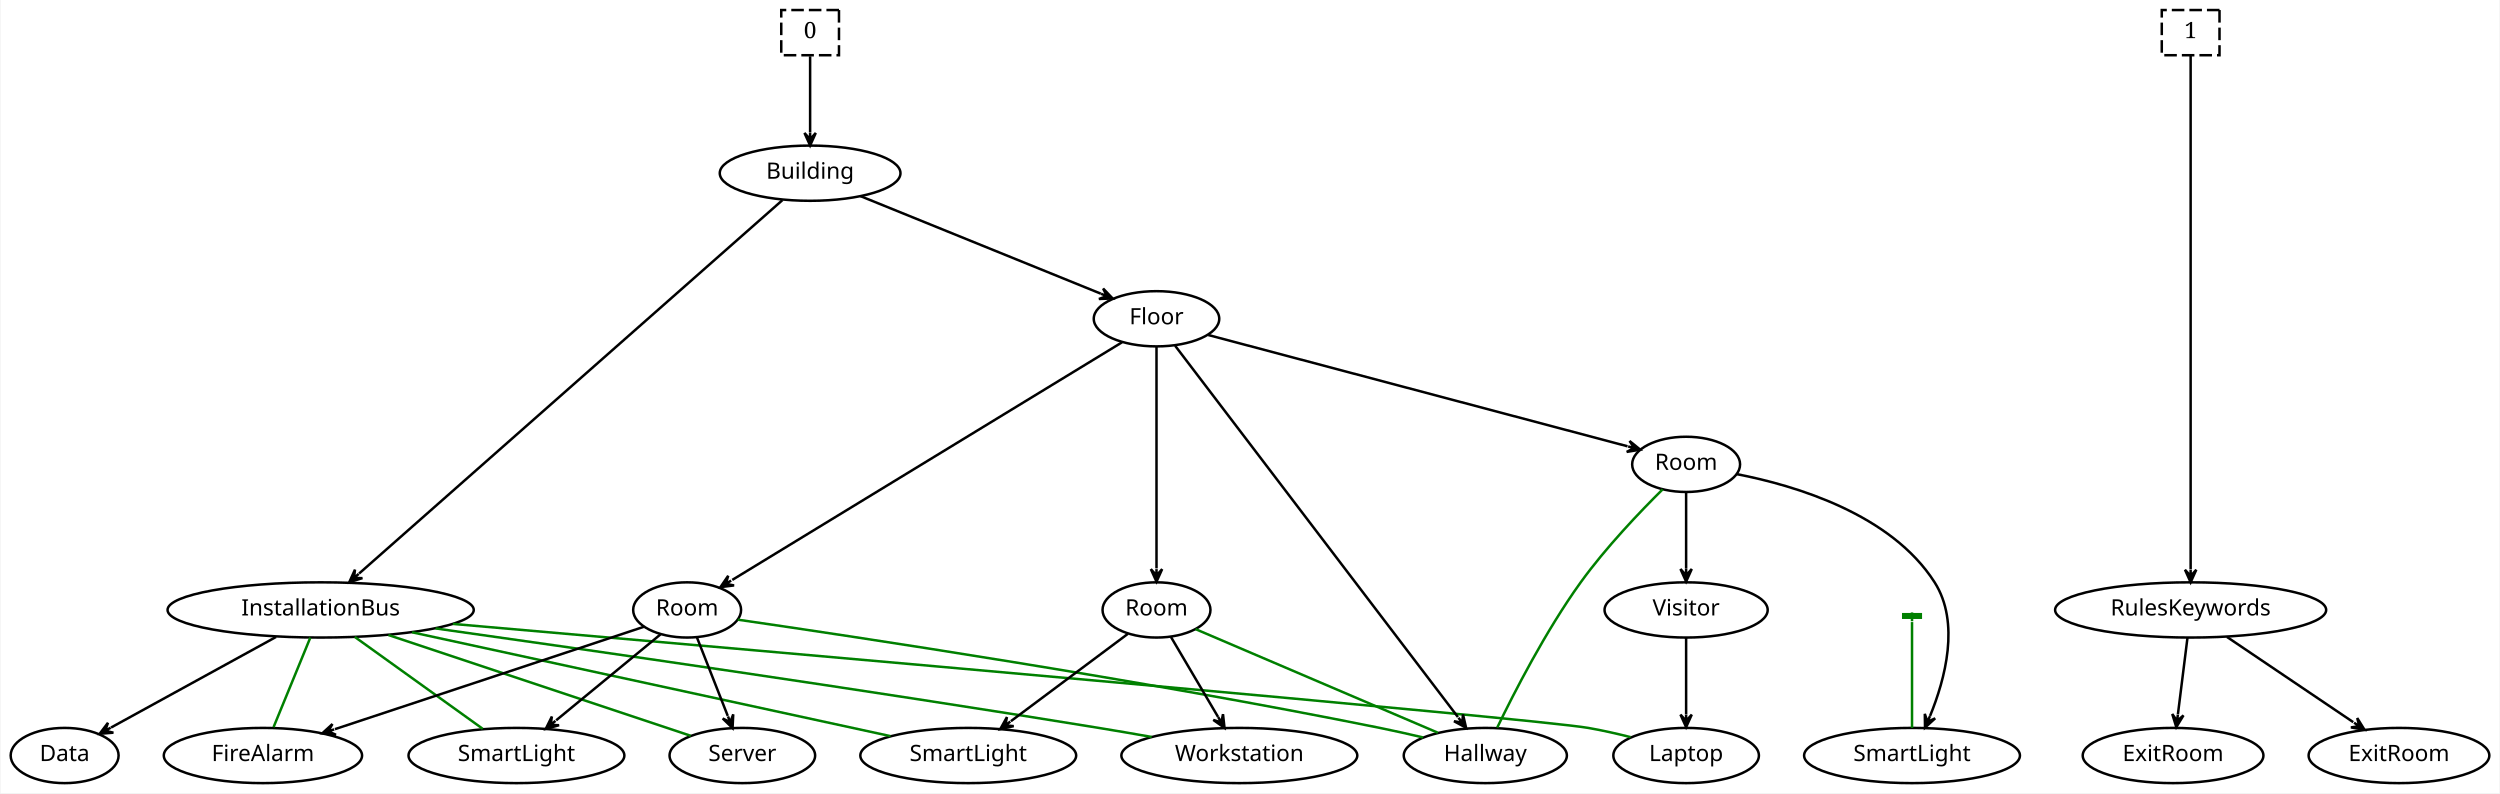
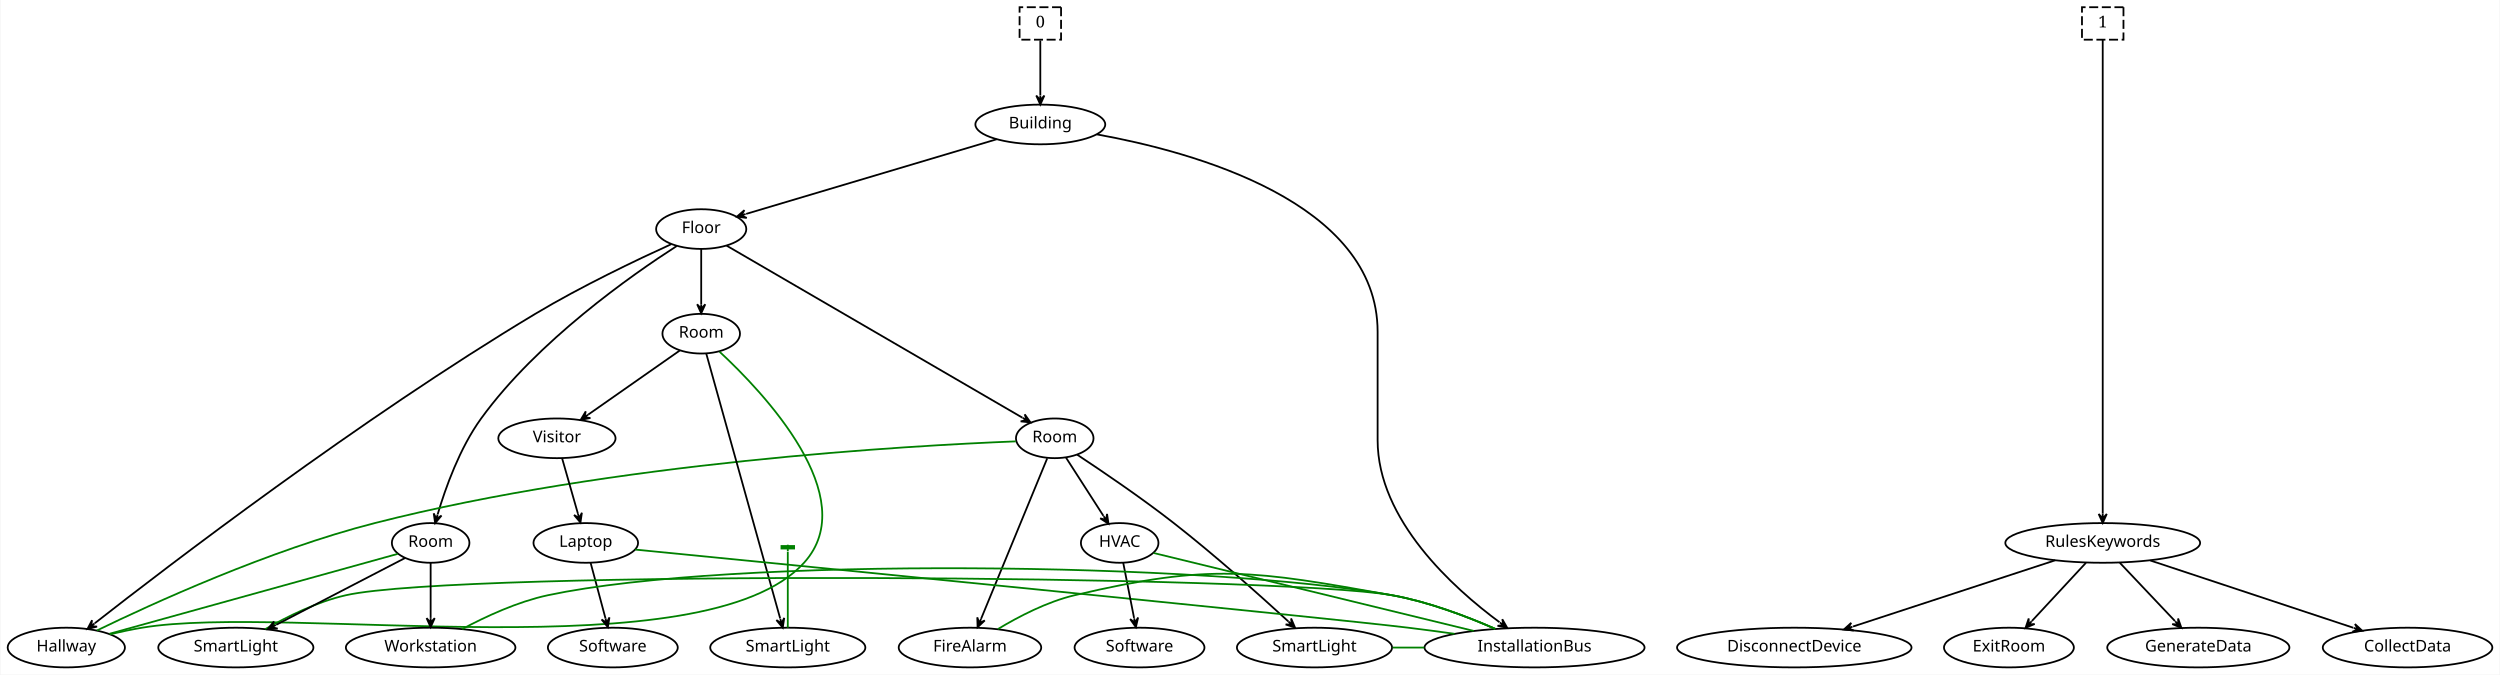
- <svg xmlns="http://www.w3.org/2000/svg" width="996pt" height="316pt" viewBox="0.00 0.00 995.50 316.00">
-   <g id="graph0" class="graph" transform="scale(1 1) rotate(0) translate(4 312)">
-     <polygon fill="white" stroke="none" points="-4,4 -4,-312 991.5,-312 991.5,4 -4,4" />
+ <svg xmlns="http://www.w3.org/2000/svg" width="1386pt" height="374pt" viewBox="0.00 0.00 1385.50 374.00">
+   <g id="graph0" class="graph" transform="scale(1 1) rotate(0) translate(4 370)">
+     <polygon fill="white" stroke="none" points="-4,4 -4,-370 1381.5,-370 1381.5,4 -4,4" />
    <g id="node1" class="node">
-       <polygon fill="none" stroke="black" stroke-dasharray="5,2" points="330,-308 307,-308 307,-290 330,-290 330,-308" />
-       <text text-anchor="middle" x="318.5" y="-296.8" font-family="serif" font-size="9.00">0</text>
+       <polygon fill="none" stroke="black" stroke-dasharray="5,2" points="584,-366 561,-366 561,-348 584,-348 584,-366" />
+       <text text-anchor="middle" x="572.5" y="-354.8" font-family="serif" font-size="9.00">0</text>
    </g>
    <g id="v0_Building" class="node">
-       <ellipse fill="none" stroke="black" cx="318.5" cy="-243" rx="36" ry="11" />
-       <text text-anchor="middle" x="318.5" y="-240.8" font-family="sans-serif" font-size="9.00">Building</text>
+       <ellipse fill="none" stroke="black" cx="572.5" cy="-301" rx="36" ry="11" />
+       <text text-anchor="middle" x="572.5" y="-298.8" font-family="sans-serif" font-size="9.00">Building</text>
    </g>
    <g id="edge1" class="edge">
-       <path fill="none" stroke="black" d="M318.5,-289.562C318.5,-281.453 318.5,-269.014 318.5,-259.181" />
-       <polygon fill="black" stroke="black" points="318.5,-254.03 320.75,-259.03 318.5,-256.53 318.5,-259.03 318.5,-259.03 318.5,-259.03 318.5,-256.53 316.25,-259.03 318.5,-254.03 318.5,-254.03" />
+       <path fill="none" stroke="black" d="M572.5,-347.562C572.5,-339.453 572.5,-327.014 572.5,-317.181" />
+       <polygon fill="black" stroke="black" points="572.5,-312.03 574.75,-317.03 572.5,-314.53 572.5,-317.03 572.5,-317.03 572.5,-317.03 572.5,-314.53 570.25,-317.03 572.5,-312.03 572.5,-312.03" />
    </g>
    <g id="node2" class="node">
-       <polygon fill="none" stroke="black" stroke-dasharray="5,2" points="880,-308 857,-308 857,-290 880,-290 880,-308" />
-       <text text-anchor="middle" x="868.5" y="-296.8" font-family="serif" font-size="9.00">1</text>
-     </g>
-     <g id="v9_RulesKeywords" class="node">
-       <ellipse fill="none" stroke="black" cx="868.5" cy="-69" rx="54" ry="11" />
-       <text text-anchor="middle" x="868.5" y="-66.8" font-family="sans-serif" font-size="9.00">RulesKeywords</text>
+       <polygon fill="none" stroke="black" stroke-dasharray="5,2" points="1173,-366 1150,-366 1150,-348 1173,-348 1173,-366" />
+       <text text-anchor="middle" x="1161.5" y="-354.8" font-family="serif" font-size="9.00">1</text>
+     </g>
+     <g id="v11_RulesKeywords" class="node">
+       <ellipse fill="none" stroke="black" cx="1161.5" cy="-69" rx="54" ry="11" />
+       <text text-anchor="middle" x="1161.5" y="-66.8" font-family="sans-serif" font-size="9.00">RulesKeywords</text>
    </g>
    <g id="edge2" class="edge">
-       <path fill="none" stroke="black" d="M868.5,-289.885C868.5,-256.489 868.5,-129.348 868.5,-85.206" />
-       <polygon fill="black" stroke="black" points="868.5,-80.011 870.75,-85.011 868.5,-82.511 868.5,-85.011 868.5,-85.011 868.5,-85.011 868.5,-82.511 866.25,-85.011 868.5,-80.011 868.5,-80.011" />
+       <path fill="none" stroke="black" d="M1161.5,-347.849C1161.5,-329.373 1161.5,-282.889 1161.5,-244 1161.5,-244 1161.5,-244 1161.5,-184 1161.5,-148.604 1161.5,-107.026 1161.5,-85.178" />
+       <polygon fill="black" stroke="black" points="1161.5,-80.065 1163.75,-85.065 1161.5,-82.565 1161.5,-85.065 1161.5,-85.065 1161.5,-85.065 1161.5,-82.565 1159.25,-85.065 1161.5,-80.065 1161.5,-80.065" />
    </g>
    <g id="node3" class="node" />
    <g id="v7_SmartLight" class="node">
-       <ellipse fill="none" stroke="black" cx="757.5" cy="-11" rx="43" ry="11" />
-       <text text-anchor="middle" x="757.5" y="-8.8" font-family="sans-serif" font-size="9.00">SmartLight</text>
+       <ellipse fill="none" stroke="black" cx="432.5" cy="-11" rx="43" ry="11" />
+       <text text-anchor="middle" x="432.5" y="-8.8" font-family="sans-serif" font-size="9.00">SmartLight</text>
+     </g>
+     <g id="edge26" class="edge">
+       <path fill="none" stroke="green" d="M432.5,-64.167C432.5,-55.586 432.5,-34.596 432.5,-22.012" />
+       <polygon fill="green" stroke="green" points="436,-67.3 429,-67.3 429,-65.9 436,-65.9 436,-67.3" />
+       <polyline fill="none" stroke="green" points="432.5,-68 432.5,-64.5 " />
+     </g>
+     <g id="v1_Floor" class="node">
+       <ellipse fill="none" stroke="black" cx="384.5" cy="-243" rx="25" ry="11" />
+       <text text-anchor="middle" x="384.5" y="-240.8" font-family="sans-serif" font-size="9.00">Floor</text>
+     </g>
+     <g id="edge3" class="edge">
+       <path fill="none" stroke="black" d="M548.307,-292.794C512.483,-282.123 445.669,-262.221 409.427,-251.425" />
+       <polygon fill="black" stroke="black" points="404.309,-249.901 409.743,-249.172 406.705,-250.614 409.101,-251.328 409.101,-251.328 409.101,-251.328 406.705,-250.614 408.459,-253.484 404.309,-249.901 404.309,-249.901" />
+     </g>
+     <g id="v10_InstallationBus" class="node">
+       <ellipse fill="none" stroke="black" cx="846.5" cy="-11" rx="61" ry="11" />
+       <text text-anchor="middle" x="846.5" y="-8.8" font-family="sans-serif" font-size="9.00">InstallationBus</text>
+     </g>
+     <g id="edge4" class="edge">
+       <path fill="none" stroke="black" d="M603.8,-295.505C657.034,-285.899 759.5,-258.052 759.5,-186 759.5,-186 759.5,-186 759.5,-126 759.5,-81.754 801.428,-44 827.07,-25.048" />
+       <polygon fill="black" stroke="black" points="831.346,-21.95 828.617,-26.706 829.321,-23.417 827.297,-24.884 827.297,-24.884 827.297,-24.884 829.321,-23.417 825.977,-23.062 831.346,-21.95 831.346,-21.95" />
+     </g>
+     <g id="v2_Room" class="node">
+       <ellipse fill="none" stroke="black" cx="580.5" cy="-127" rx="21.5" ry="11" />
+       <text text-anchor="middle" x="580.5" y="-124.8" font-family="sans-serif" font-size="9.00">Room</text>
+     </g>
+     <g id="edge5" class="edge">
+       <path fill="none" stroke="black" d="M398.596,-233.801C433.515,-213.491 523.992,-160.867 562.607,-138.407" />
+       <polygon fill="black" stroke="black" points="567.052,-135.822 563.861,-140.281 564.891,-137.079 562.73,-138.336 562.73,-138.336 562.73,-138.336 564.891,-137.079 561.599,-136.391 567.052,-135.822 567.052,-135.822" />
+     </g>
+     <g id="v3_Room" class="node">
+       <ellipse fill="none" stroke="black" cx="384.5" cy="-185" rx="21.5" ry="11" />
+       <text text-anchor="middle" x="384.5" y="-182.8" font-family="sans-serif" font-size="9.00">Room</text>
+     </g>
+     <g id="edge6" class="edge">
+       <path fill="none" stroke="black" d="M384.5,-231.988C384.5,-223.494 384.5,-211.17 384.5,-201.417" />
+       <polygon fill="black" stroke="black" points="384.5,-196.304 386.75,-201.304 384.5,-198.804 384.5,-201.304 384.5,-201.304 384.5,-201.304 384.5,-198.804 382.25,-201.304 384.5,-196.304 384.5,-196.304" />
+     </g>
+     <g id="v13_Hallway" class="node">
+       <ellipse fill="none" stroke="black" cx="32.5" cy="-11" rx="32.5" ry="11" />
+       <text text-anchor="middle" x="32.5" y="-8.8" font-family="sans-serif" font-size="9.00">Hallway</text>
+     </g>
+     <g id="edge7" class="edge">
+       <path fill="none" stroke="black" d="M367.811,-234.59C349.063,-226.054 317.929,-211.235 292.5,-196 195.698,-138.005 88.016,-55.553 48.309,-24.485" />
+       <polygon fill="black" stroke="black" points="44.243,-21.298 49.566,-22.612 46.21,-22.84 48.178,-24.383 48.178,-24.383 48.178,-24.383 46.21,-22.84 46.789,-26.154 44.243,-21.298 44.243,-21.298" />
+     </g>
+     <g id="v19_Room" class="node">
+       <ellipse fill="none" stroke="black" cx="234.5" cy="-69" rx="21.5" ry="11" />
+       <text text-anchor="middle" x="234.5" y="-66.8" font-family="sans-serif" font-size="9.00">Room</text>
+     </g>
+     <g id="edge8" class="edge">
+       <path fill="none" stroke="black" d="M370.937,-233.612C346.267,-217.741 293.721,-181.025 262.5,-138 250.613,-121.619 242.71,-99.449 238.416,-84.942" />
+       <polygon fill="black" stroke="black" points="236.997,-79.969 240.533,-84.159 237.683,-82.373 238.369,-84.777 238.369,-84.777 238.369,-84.777 237.683,-82.373 236.206,-85.394 236.997,-79.969 236.997,-79.969" />
+     </g>
+     <g id="v8_HVAC" class="node">
+       <ellipse fill="none" stroke="black" cx="616.5" cy="-69" rx="21.5" ry="11" />
+       <text text-anchor="middle" x="616.5" y="-66.8" font-family="sans-serif" font-size="9.00">HVAC</text>
+     </g>
+     <g id="edge9" class="edge">
+       <path fill="none" stroke="black" d="M586.771,-116.246C592.501,-107.332 601.039,-94.05 607.498,-84.004" />
+       <polygon fill="black" stroke="black" points="610.301,-79.643 609.49,-85.065 608.949,-81.746 607.597,-83.849 607.597,-83.849 607.597,-83.849 608.949,-81.746 605.705,-82.632 610.301,-79.643 610.301,-79.643" />
+     </g>
+     <g id="edge23" class="edge">
+       <path fill="none" stroke="green" d="M558.887,-125.3C500.618,-123 335.748,-113.762 203.5,-80 144.993,-65.064 79.67,-35.118 49.485,-20.466" />
+     </g>
+     <g id="v17_SmartLight" class="node">
+       <ellipse fill="none" stroke="black" cx="724.5" cy="-11" rx="43" ry="11" />
+       <text text-anchor="middle" x="724.5" y="-8.8" font-family="sans-serif" font-size="9.00">SmartLight</text>
+     </g>
+     <g id="edge10" class="edge">
+       <path fill="none" stroke="black" d="M592.95,-117.909C606.436,-109.009 628.445,-94.095 646.5,-80 669.476,-62.063 694.66,-39.548 710.024,-25.463" />
+       <polygon fill="black" stroke="black" points="713.711,-22.071 711.554,-27.112 711.871,-23.764 710.031,-25.456 710.031,-25.456 710.031,-25.456 711.871,-23.764 708.508,-23.8 713.711,-22.071 713.711,-22.071" />
+     </g>
+     <g id="v18_FireAlarm" class="node">
+       <ellipse fill="none" stroke="black" cx="533.5" cy="-11" rx="39.5" ry="11" />
+       <text text-anchor="middle" x="533.5" y="-8.8" font-family="sans-serif" font-size="9.00">FireAlarm</text>
+     </g>
+     <g id="edge11" class="edge">
+       <path fill="none" stroke="black" d="M576.329,-115.883C568.023,-95.737 549.381,-50.521 539.661,-26.944" />
+       <polygon fill="black" stroke="black" points="537.729,-22.258 541.715,-26.023 538.682,-24.569 539.635,-26.881 539.635,-26.881 539.635,-26.881 538.682,-24.569 537.555,-27.738 537.729,-22.258 537.729,-22.258" />
+     </g>
+     <g id="v4_Visitor" class="node">
+       <ellipse fill="none" stroke="black" cx="304.5" cy="-127" rx="32.5" ry="11" />
+       <text text-anchor="middle" x="304.5" y="-124.8" font-family="sans-serif" font-size="9.00">Visitor</text>
+     </g>
+     <g id="edge12" class="edge">
+       <path fill="none" stroke="black" d="M372.696,-175.737C359.268,-166.337 337.214,-150.9 321.833,-140.133" />
+       <polygon fill="black" stroke="black" points="317.685,-137.23 323.072,-138.254 319.733,-138.663 321.781,-140.097 321.781,-140.097 321.781,-140.097 319.733,-138.663 320.491,-141.94 317.685,-137.23 317.685,-137.23" />
+     </g>
+     <g id="edge13" class="edge">
+       <path fill="none" stroke="black" d="M387.288,-174.009C395.341,-145.153 418.67,-61.556 428.284,-27.109" />
+       <polygon fill="black" stroke="black" points="429.704,-22.018 430.527,-27.439 429.032,-24.427 428.36,-26.834 428.36,-26.834 428.36,-26.834 429.032,-24.427 426.193,-26.23 429.704,-22.018 429.704,-22.018" />
+     </g>
+     <g id="edge24" class="edge">
+       <path fill="none" stroke="green" d="M394.672,-175.007C418.67,-152.752 474.399,-94.284 441.5,-58 386.456,2.708 155.324,-35.522 74.5,-22 68.734,-21.035 62.582,-19.73 56.815,-18.381" />
+     </g>
+     <g id="v5_Laptop" class="node">
+       <ellipse fill="none" stroke="black" cx="320.5" cy="-69" rx="29" ry="11" />
+       <text text-anchor="middle" x="320.5" y="-66.8" font-family="sans-serif" font-size="9.00">Laptop</text>
+     </g>
+     <g id="edge14" class="edge">
+       <path fill="none" stroke="black" d="M307.36,-115.988C309.81,-107.415 313.374,-94.941 316.172,-85.147" />
+       <polygon fill="black" stroke="black" points="317.556,-80.304 318.346,-85.73 316.869,-82.708 316.182,-85.112 316.182,-85.112 316.182,-85.112 316.869,-82.708 314.019,-84.493 317.556,-80.304 317.556,-80.304" />
+     </g>
+     <g id="v6_Software" class="node">
+       <ellipse fill="none" stroke="black" cx="335.5" cy="-11" rx="36" ry="11" />
+       <text text-anchor="middle" x="335.5" y="-8.8" font-family="sans-serif" font-size="9.00">Software</text>
+     </g>
+     <g id="edge15" class="edge">
+       <path fill="none" stroke="black" d="M323.182,-57.988C325.478,-49.415 328.819,-36.941 331.443,-27.147" />
+       <polygon fill="black" stroke="black" points="332.74,-22.304 333.62,-27.716 332.093,-24.719 331.446,-27.134 331.446,-27.134 331.446,-27.134 332.093,-24.719 329.273,-26.551 332.74,-22.304 332.74,-22.304" />
+     </g>
+     <g id="edge25" class="edge">
+       <path fill="none" stroke="green" d="M347.932,-65.3C439.904,-56.237 733.947,-27.184 776.5,-22 784.787,-20.991 793.61,-19.812 802.1,-18.625" />
+     </g>
+     <g id="v9_Software" class="node">
+       <ellipse fill="none" stroke="black" cx="627.5" cy="-11" rx="36" ry="11" />
+       <text text-anchor="middle" x="627.5" y="-8.8" font-family="sans-serif" font-size="9.00">Software</text>
+     </g>
+     <g id="edge16" class="edge">
+       <path fill="none" stroke="black" d="M618.467,-57.988C620.135,-49.494 622.556,-37.17 624.472,-27.417" />
+       <polygon fill="black" stroke="black" points="625.476,-22.304 626.72,-27.644 624.994,-24.757 624.512,-27.21 624.512,-27.21 624.512,-27.21 624.994,-24.757 622.304,-26.776 625.476,-22.304 625.476,-22.304" />
    </g>
    <g id="edge27" class="edge">
-       <path fill="none" stroke="green" d="M757.5,-64.167C757.5,-55.586 757.5,-34.596 757.5,-22.012" />
-       <polygon fill="green" stroke="green" points="761,-67.3 754,-67.3 754,-65.9 761,-65.9 761,-67.3" />
-       <polyline fill="none" stroke="green" points="757.5,-68 757.5,-64.5 " />
-     </g>
-     <g id="v1_InstallationBus" class="node">
-       <ellipse fill="none" stroke="black" cx="123.5" cy="-69" rx="61" ry="11" />
-       <text text-anchor="middle" x="123.5" y="-66.8" font-family="sans-serif" font-size="9.00">InstallationBus</text>
-     </g>
-     <g id="edge3" class="edge">
-       <path fill="none" stroke="black" d="M307.457,-232.26C274.497,-203.187 176.766,-116.984 138.812,-83.506" />
-       <polygon fill="black" stroke="black" points="134.907,-80.062 140.146,-81.682 136.782,-81.716 138.657,-83.369 138.657,-83.369 138.657,-83.369 136.782,-81.716 137.169,-85.057 134.907,-80.062 134.907,-80.062" />
-     </g>
-     <g id="v3_Floor" class="node">
-       <ellipse fill="none" stroke="black" cx="456.5" cy="-185" rx="25" ry="11" />
-       <text text-anchor="middle" x="456.5" y="-182.8" font-family="sans-serif" font-size="9.00">Floor</text>
-     </g>
-     <g id="edge4" class="edge">
-       <path fill="none" stroke="black" d="M338.566,-233.857C364.042,-223.519 407.852,-205.741 434.303,-195.007" />
-       <polygon fill="black" stroke="black" points="439.032,-193.088 435.245,-197.053 436.716,-194.029 434.399,-194.969 434.399,-194.969 434.399,-194.969 436.716,-194.029 433.553,-192.884 439.032,-193.088 439.032,-193.088" />
-     </g>
-     <g id="v2_Data" class="node">
-       <ellipse fill="none" stroke="black" cx="21.5" cy="-11" rx="21.5" ry="11" />
-       <text text-anchor="middle" x="21.5" y="-8.8" font-family="sans-serif" font-size="9.00">Data</text>
-     </g>
-     <g id="edge5" class="edge">
-       <path fill="none" stroke="black" d="M105.733,-58.245C87.317,-48.135 58.66,-32.401 39.983,-22.148" />
-       <polygon fill="black" stroke="black" points="35.462,-19.666 40.928,-20.099 37.654,-20.869 39.845,-22.072 39.845,-22.072 39.845,-22.072 37.654,-20.869 38.762,-24.044 35.462,-19.666 35.462,-19.666" />
-     </g>
-     <g id="v6_Laptop" class="node">
-       <ellipse fill="none" stroke="black" cx="667.5" cy="-11" rx="29" ry="11" />
-       <text text-anchor="middle" x="667.5" y="-8.8" font-family="sans-serif" font-size="9.00">Laptop</text>
+       <path fill="none" stroke="green" d="M635.322,-63.417C674.16,-53.961 763.645,-32.173 812.744,-20.219" />
+     </g>
+     <g id="edge28" class="edge">
+       <path fill="none" stroke="green" d="M785.375,-11C779.539,-11 773.703,-11 767.867,-11" />
+     </g>
+     <g id="edge29" class="edge">
+       <path fill="none" stroke="green" d="M824.609,-21.408C809.067,-28.202 787.495,-36.446 767.5,-40 690.485,-53.689 667.63,-57.972 591.5,-40 576.16,-36.379 560.252,-28.045 548.985,-21.236" />
+     </g>
+     <g id="v20_SmartLight" class="node">
+       <ellipse fill="none" stroke="black" cx="126.5" cy="-11" rx="43" ry="11" />
+       <text text-anchor="middle" x="126.5" y="-8.8" font-family="sans-serif" font-size="9.00">SmartLight</text>
+     </g>
+     <g id="edge30" class="edge">
+       <path fill="none" stroke="green" d="M824.609,-21.408C809.067,-28.202 787.495,-36.446 767.5,-40 704.05,-51.278 250.364,-54.183 187.5,-40 171.486,-36.387 154.744,-28.053 142.859,-21.241" />
+     </g>
+     <g id="v21_Workstation" class="node">
+       <ellipse fill="none" stroke="black" cx="234.5" cy="-11" rx="47" ry="11" />
+       <text text-anchor="middle" x="234.5" y="-8.8" font-family="sans-serif" font-size="9.00">Workstation</text>
+     </g>
+     <g id="edge31" class="edge">
+       <path fill="none" stroke="green" d="M824.609,-21.408C809.067,-28.202 787.495,-36.446 767.5,-40 665.105,-58.2 401.219,-61.662 299.5,-40 282.58,-36.397 264.726,-28.061 252.021,-21.247" />
+     </g>
+     <g id="v12_DisconnectDevice" class="node">
+       <ellipse fill="none" stroke="black" cx="990.5" cy="-11" rx="65" ry="11" />
+       <text text-anchor="middle" x="990.5" y="-8.8" font-family="sans-serif" font-size="9.00">DisconnectDevice</text>
+     </g>
+     <g id="edge17" class="edge">
+       <path fill="none" stroke="black" d="M1135.16,-59.373C1105.01,-49.5 1055.62,-33.325 1023.08,-22.669" />
+       <polygon fill="black" stroke="black" points="1018.01,-21.008 1023.46,-20.426 1020.38,-21.786 1022.76,-22.564 1022.76,-22.564 1022.76,-22.564 1020.38,-21.786 1022.06,-24.703 1018.01,-21.008 1018.01,-21.008" />
+     </g>
+     <g id="v14_ExitRoom" class="node">
+       <ellipse fill="none" stroke="black" cx="1109.5" cy="-11" rx="36" ry="11" />
+       <text text-anchor="middle" x="1109.5" y="-8.8" font-family="sans-serif" font-size="9.00">ExitRoom</text>
+     </g>
+     <g id="edge18" class="edge">
+       <path fill="none" stroke="black" d="M1152.2,-57.988C1143.85,-48.99 1131.5,-35.693 1122.23,-25.708" />
+       <polygon fill="black" stroke="black" points="1118.72,-21.925 1123.77,-24.058 1120.42,-23.757 1122.12,-25.589 1122.12,-25.589 1122.12,-25.589 1120.42,-23.757 1120.47,-27.12 1118.72,-21.925 1118.72,-21.925" />
+     </g>
+     <g id="v15_GenerateData" class="node">
+       <ellipse fill="none" stroke="black" cx="1214.5" cy="-11" rx="50.5" ry="11" />
+       <text text-anchor="middle" x="1214.5" y="-8.8" font-family="sans-serif" font-size="9.00">GenerateData</text>
+     </g>
+     <g id="edge19" class="edge">
+       <path fill="none" stroke="black" d="M1170.98,-57.988C1179.49,-48.99 1192.08,-35.693 1201.53,-25.708" />
+       <polygon fill="black" stroke="black" points="1205.11,-21.925 1203.3,-27.103 1203.39,-23.741 1201.67,-25.556 1201.67,-25.556 1201.67,-25.556 1203.39,-23.741 1200.04,-24.01 1205.11,-21.925 1205.11,-21.925" />
+     </g>
+     <g id="v16_CollectData" class="node">
+       <ellipse fill="none" stroke="black" cx="1330.5" cy="-11" rx="47" ry="11" />
+       <text text-anchor="middle" x="1330.5" y="-8.8" font-family="sans-serif" font-size="9.00">CollectData</text>
    </g>
    <g id="edge20" class="edge">
-       <path fill="none" stroke="green" d="M176.181,-63.43C301.09,-52.564 606.459,-25.804 628.5,-22 634.01,-21.049 639.885,-19.716 645.359,-18.332" />
-     </g>
-     <g id="v13_SmartLight" class="node">
-       <ellipse fill="none" stroke="black" cx="201.5" cy="-11" rx="43" ry="11" />
-       <text text-anchor="middle" x="201.5" y="-8.8" font-family="sans-serif" font-size="9.00">SmartLight</text>
+       <path fill="none" stroke="black" d="M1187.91,-59.25C1218.4,-49.147 1268.44,-32.563 1300.41,-21.97" />
+       <polygon fill="black" stroke="black" points="1305.38,-20.323 1301.34,-24.032 1303.01,-21.11 1300.64,-21.896 1300.64,-21.896 1300.64,-21.896 1303.01,-21.11 1299.93,-19.76 1305.38,-20.323 1305.38,-20.323" />
+     </g>
+     <g id="edge32" class="edge">
+       <path fill="none" stroke="green" d="M56.446,-18.638C97.302,-29.965 179.604,-52.781 216.218,-62.932" />
    </g>
    <g id="edge21" class="edge">
-       <path fill="none" stroke="green" d="M137.087,-58.245C151.403,-47.967 173.812,-31.879 188.069,-21.643" />
-     </g>
-     <g id="v14_Server" class="node">
-       <ellipse fill="none" stroke="black" cx="291.5" cy="-11" rx="29" ry="11" />
-       <text text-anchor="middle" x="291.5" y="-8.8" font-family="sans-serif" font-size="9.00">Server</text>
+       <path fill="none" stroke="black" d="M220.381,-60.679C202.201,-51.252 170.396,-34.761 148.899,-23.614" />
+       <polygon fill="black" stroke="black" points="144.209,-21.183 149.684,-21.487 146.429,-22.333 148.648,-23.484 148.648,-23.484 148.648,-23.484 146.429,-22.333 147.612,-25.482 144.209,-21.183 144.209,-21.183" />
    </g>
    <g id="edge22" class="edge">
-       <path fill="none" stroke="green" d="M150.492,-59.003C184.069,-47.81 240.655,-28.948 270.929,-18.857" />
-     </g>
-     <g id="v15_FireAlarm" class="node">
-       <ellipse fill="none" stroke="black" cx="100.5" cy="-11" rx="39.5" ry="11" />
-       <text text-anchor="middle" x="100.5" y="-8.8" font-family="sans-serif" font-size="9.00">FireAlarm</text>
-     </g>
-     <g id="edge23" class="edge">
-       <path fill="none" stroke="green" d="M119.388,-57.988C115.253,-47.921 108.909,-32.474 104.732,-22.304" />
-     </g>
-     <g id="v17_SmartLight" class="node">
-       <ellipse fill="none" stroke="black" cx="381.5" cy="-11" rx="43" ry="11" />
-       <text text-anchor="middle" x="381.5" y="-8.8" font-family="sans-serif" font-size="9.00">SmartLight</text>
-     </g>
-     <g id="edge24" class="edge">
-       <path fill="none" stroke="green" d="M159.918,-60.095C210.895,-49.031 302.64,-29.117 350.516,-18.725" />
-     </g>
-     <g id="v18_Workstation" class="node">
-       <ellipse fill="none" stroke="black" cx="489.5" cy="-11" rx="47" ry="11" />
-       <text text-anchor="middle" x="489.5" y="-8.8" font-family="sans-serif" font-size="9.00">Workstation</text>
-     </g>
-     <g id="edge25" class="edge">
-       <path fill="none" stroke="green" d="M169.262,-61.638C229.803,-53.124 339.8,-37.315 433.5,-22 440.323,-20.885 447.601,-19.632 454.576,-18.4" />
-     </g>
-     <g id="v4_Room" class="node">
-       <ellipse fill="none" stroke="black" cx="667.5" cy="-127" rx="21.5" ry="11" />
-       <text text-anchor="middle" x="667.5" y="-124.8" font-family="sans-serif" font-size="9.00">Room</text>
-     </g>
-     <g id="edge6" class="edge">
-       <path fill="none" stroke="black" d="M477.116,-178.529C516.595,-168.051 602.629,-145.217 644.154,-134.196" />
-       <polygon fill="black" stroke="black" points="649.231,-132.849 644.976,-136.306 646.815,-133.49 644.398,-134.131 644.398,-134.131 644.398,-134.131 646.815,-133.49 643.821,-131.957 649.231,-132.849 649.231,-132.849" />
-     </g>
-     <g id="v8_Hallway" class="node">
-       <ellipse fill="none" stroke="black" cx="587.5" cy="-11" rx="32.5" ry="11" />
-       <text text-anchor="middle" x="587.5" y="-8.8" font-family="sans-serif" font-size="9.00">Hallway</text>
-     </g>
-     <g id="edge7" class="edge">
-       <path fill="none" stroke="black" d="M463.918,-174.26C485.882,-145.423 550.656,-60.376 576.586,-26.33" />
-       <polygon fill="black" stroke="black" points="579.837,-22.062 578.597,-27.403 578.322,-24.051 576.807,-26.04 576.807,-26.04 576.807,-26.04 578.322,-24.051 575.017,-24.676 579.837,-22.062 579.837,-22.062" />
-     </g>
-     <g id="v12_Room" class="node">
-       <ellipse fill="none" stroke="black" cx="269.5" cy="-69" rx="21.5" ry="11" />
-       <text text-anchor="middle" x="269.5" y="-66.8" font-family="sans-serif" font-size="9.00">Room</text>
-     </g>
-     <g id="edge8" class="edge">
-       <path fill="none" stroke="black" d="M442.749,-175.617C409.492,-155.343 324.709,-103.657 287.486,-80.964" />
-       <polygon fill="black" stroke="black" points="282.768,-78.089 288.209,-78.77 284.903,-79.39 287.038,-80.691 287.038,-80.691 287.038,-80.691 284.903,-79.39 285.866,-82.612 282.768,-78.089 282.768,-78.089" />
-     </g>
-     <g id="v16_Room" class="node">
-       <ellipse fill="none" stroke="black" cx="456.5" cy="-69" rx="21.5" ry="11" />
-       <text text-anchor="middle" x="456.5" y="-66.8" font-family="sans-serif" font-size="9.00">Room</text>
-     </g>
-     <g id="edge9" class="edge">
-       <path fill="none" stroke="black" d="M456.5,-173.883C456.5,-153.906 456.5,-109.276 456.5,-85.54" />
-       <polygon fill="black" stroke="black" points="456.5,-80.258 458.75,-85.258 456.5,-82.758 456.5,-85.258 456.5,-85.258 456.5,-85.258 456.5,-82.758 454.25,-85.258 456.5,-80.258 456.5,-80.258" />
-     </g>
-     <g id="v5_Visitor" class="node">
-       <ellipse fill="none" stroke="black" cx="667.5" cy="-69" rx="32.5" ry="11" />
-       <text text-anchor="middle" x="667.5" y="-66.8" font-family="sans-serif" font-size="9.00">Visitor</text>
-     </g>
-     <g id="edge10" class="edge">
-       <path fill="none" stroke="black" d="M667.5,-115.988C667.5,-107.494 667.5,-95.17 667.5,-85.417" />
-       <polygon fill="black" stroke="black" points="667.5,-80.304 669.75,-85.304 667.5,-82.804 667.5,-85.304 667.5,-85.304 667.5,-85.304 667.5,-82.804 665.25,-85.304 667.5,-80.304 667.5,-80.304" />
-     </g>
-     <g id="edge11" class="edge">
-       <path fill="none" stroke="black" d="M687.644,-123.11C711.2,-118.534 749.17,-107.161 766.5,-80 776.743,-63.945 770.677,-41.413 764.68,-26.761" />
-       <polygon fill="black" stroke="black" points="762.673,-22.115 766.721,-25.812 763.664,-24.41 764.656,-26.705 764.656,-26.705 764.656,-26.705 763.664,-24.41 762.59,-27.597 762.673,-22.115 762.673,-22.115" />
-     </g>
-     <g id="edge26" class="edge">
-       <path fill="none" stroke="green" d="M658.141,-117.031C649.15,-108.133 635.494,-93.859 625.5,-80 611.578,-60.694 598.838,-35.793 592.235,-22.116" />
-     </g>
-     <g id="edge12" class="edge">
-       <path fill="none" stroke="black" d="M667.5,-57.988C667.5,-49.494 667.5,-37.17 667.5,-27.417" />
-       <polygon fill="black" stroke="black" points="667.5,-22.304 669.75,-27.304 667.5,-24.804 667.5,-27.304 667.5,-27.304 667.5,-27.304 667.5,-24.804 665.25,-27.304 667.5,-22.304 667.5,-22.304" />
-     </g>
-     <g id="edge28" class="edge">
-       <path fill="none" stroke="green" d="M562.689,-18.205C557.054,-19.532 551.084,-20.871 545.5,-22 450.271,-41.249 335.38,-58.498 289.672,-65.123" />
-     </g>
-     <g id="edge29" class="edge">
-       <path fill="none" stroke="green" d="M568.596,-20.081C542.564,-31.209 496.17,-51.042 472.042,-61.356" />
-     </g>
-     <g id="v10_ExitRoom" class="node">
-       <ellipse fill="none" stroke="black" cx="861.5" cy="-11" rx="36" ry="11" />
-       <text text-anchor="middle" x="861.5" y="-8.8" font-family="sans-serif" font-size="9.00">ExitRoom</text>
-     </g>
-     <g id="edge13" class="edge">
-       <path fill="none" stroke="black" d="M867.249,-57.988C866.187,-49.494 864.646,-37.17 863.427,-27.417" />
-       <polygon fill="black" stroke="black" points="862.788,-22.304 865.641,-26.986 863.098,-24.785 863.408,-27.265 863.408,-27.265 863.408,-27.265 863.098,-24.785 861.176,-27.544 862.788,-22.304 862.788,-22.304" />
-     </g>
-     <g id="v11_ExitRoom" class="node">
-       <ellipse fill="none" stroke="black" cx="951.5" cy="-11" rx="36" ry="11" />
-       <text text-anchor="middle" x="951.5" y="-8.8" font-family="sans-serif" font-size="9.00">ExitRoom</text>
-     </g>
-     <g id="edge14" class="edge">
-       <path fill="none" stroke="black" d="M882.957,-58.245C896.932,-48.817 918.152,-34.5 933.276,-24.296" />
-       <polygon fill="black" stroke="black" points="937.759,-21.271 934.873,-25.933 935.687,-22.669 933.614,-24.067 933.614,-24.067 933.614,-24.067 935.687,-22.669 932.356,-22.202 937.759,-21.271 937.759,-21.271" />
-     </g>
-     <g id="edge15" class="edge">
-       <path fill="none" stroke="black" d="M258.875,-59.25C247.733,-50.074 230.1,-35.553 217.321,-25.029" />
-       <polygon fill="black" stroke="black" points="213.19,-21.627 218.48,-23.069 215.119,-23.216 217.049,-24.805 217.049,-24.805 217.049,-24.805 215.119,-23.216 215.619,-26.542 213.19,-21.627 213.19,-21.627" />
-     </g>
-     <g id="edge16" class="edge">
-       <path fill="none" stroke="black" d="M273.433,-57.988C276.843,-49.308 281.824,-36.629 285.693,-26.781" />
-       <polygon fill="black" stroke="black" points="287.601,-21.925 287.867,-27.401 286.687,-24.252 285.773,-26.579 285.773,-26.579 285.773,-26.579 286.687,-24.252 283.678,-25.756 287.601,-21.925 287.601,-21.925" />
-     </g>
-     <g id="edge17" class="edge">
-       <path fill="none" stroke="black" d="M252.365,-62.322C223.412,-52.728 164.515,-33.212 129.181,-21.504" />
-       <polygon fill="black" stroke="black" points="124.145,-19.835 129.599,-19.272 126.518,-20.621 128.891,-21.408 128.891,-21.408 128.891,-21.408 126.518,-20.621 128.183,-23.544 124.145,-19.835 124.145,-19.835" />
-     </g>
-     <g id="edge18" class="edge">
-       <path fill="none" stroke="black" d="M445.109,-59.495C432.705,-50.233 412.736,-35.323 398.482,-24.68" />
-       <polygon fill="black" stroke="black" points="394.256,-21.524 399.608,-22.713 396.259,-23.02 398.262,-24.516 398.262,-24.516 398.262,-24.516 396.259,-23.02 396.916,-26.319 394.256,-21.524 394.256,-21.524" />
-     </g>
-     <g id="edge19" class="edge">
-       <path fill="none" stroke="black" d="M462.248,-58.245C467.437,-49.441 475.137,-36.373 481.031,-26.372" />
-       <polygon fill="black" stroke="black" points="483.596,-22.02 482.995,-27.47 482.326,-24.174 481.057,-26.328 481.057,-26.328 481.057,-26.328 482.326,-24.174 479.119,-25.185 483.596,-22.02 483.596,-22.02" />
+       <path fill="none" stroke="black" d="M234.5,-57.988C234.5,-49.494 234.5,-37.17 234.5,-27.417" />
+       <polygon fill="black" stroke="black" points="234.5,-22.304 236.75,-27.304 234.5,-24.804 234.5,-27.304 234.5,-27.304 234.5,-27.304 234.5,-24.804 232.25,-27.304 234.5,-22.304 234.5,-22.304" />
    </g>
  </g>
</svg>
